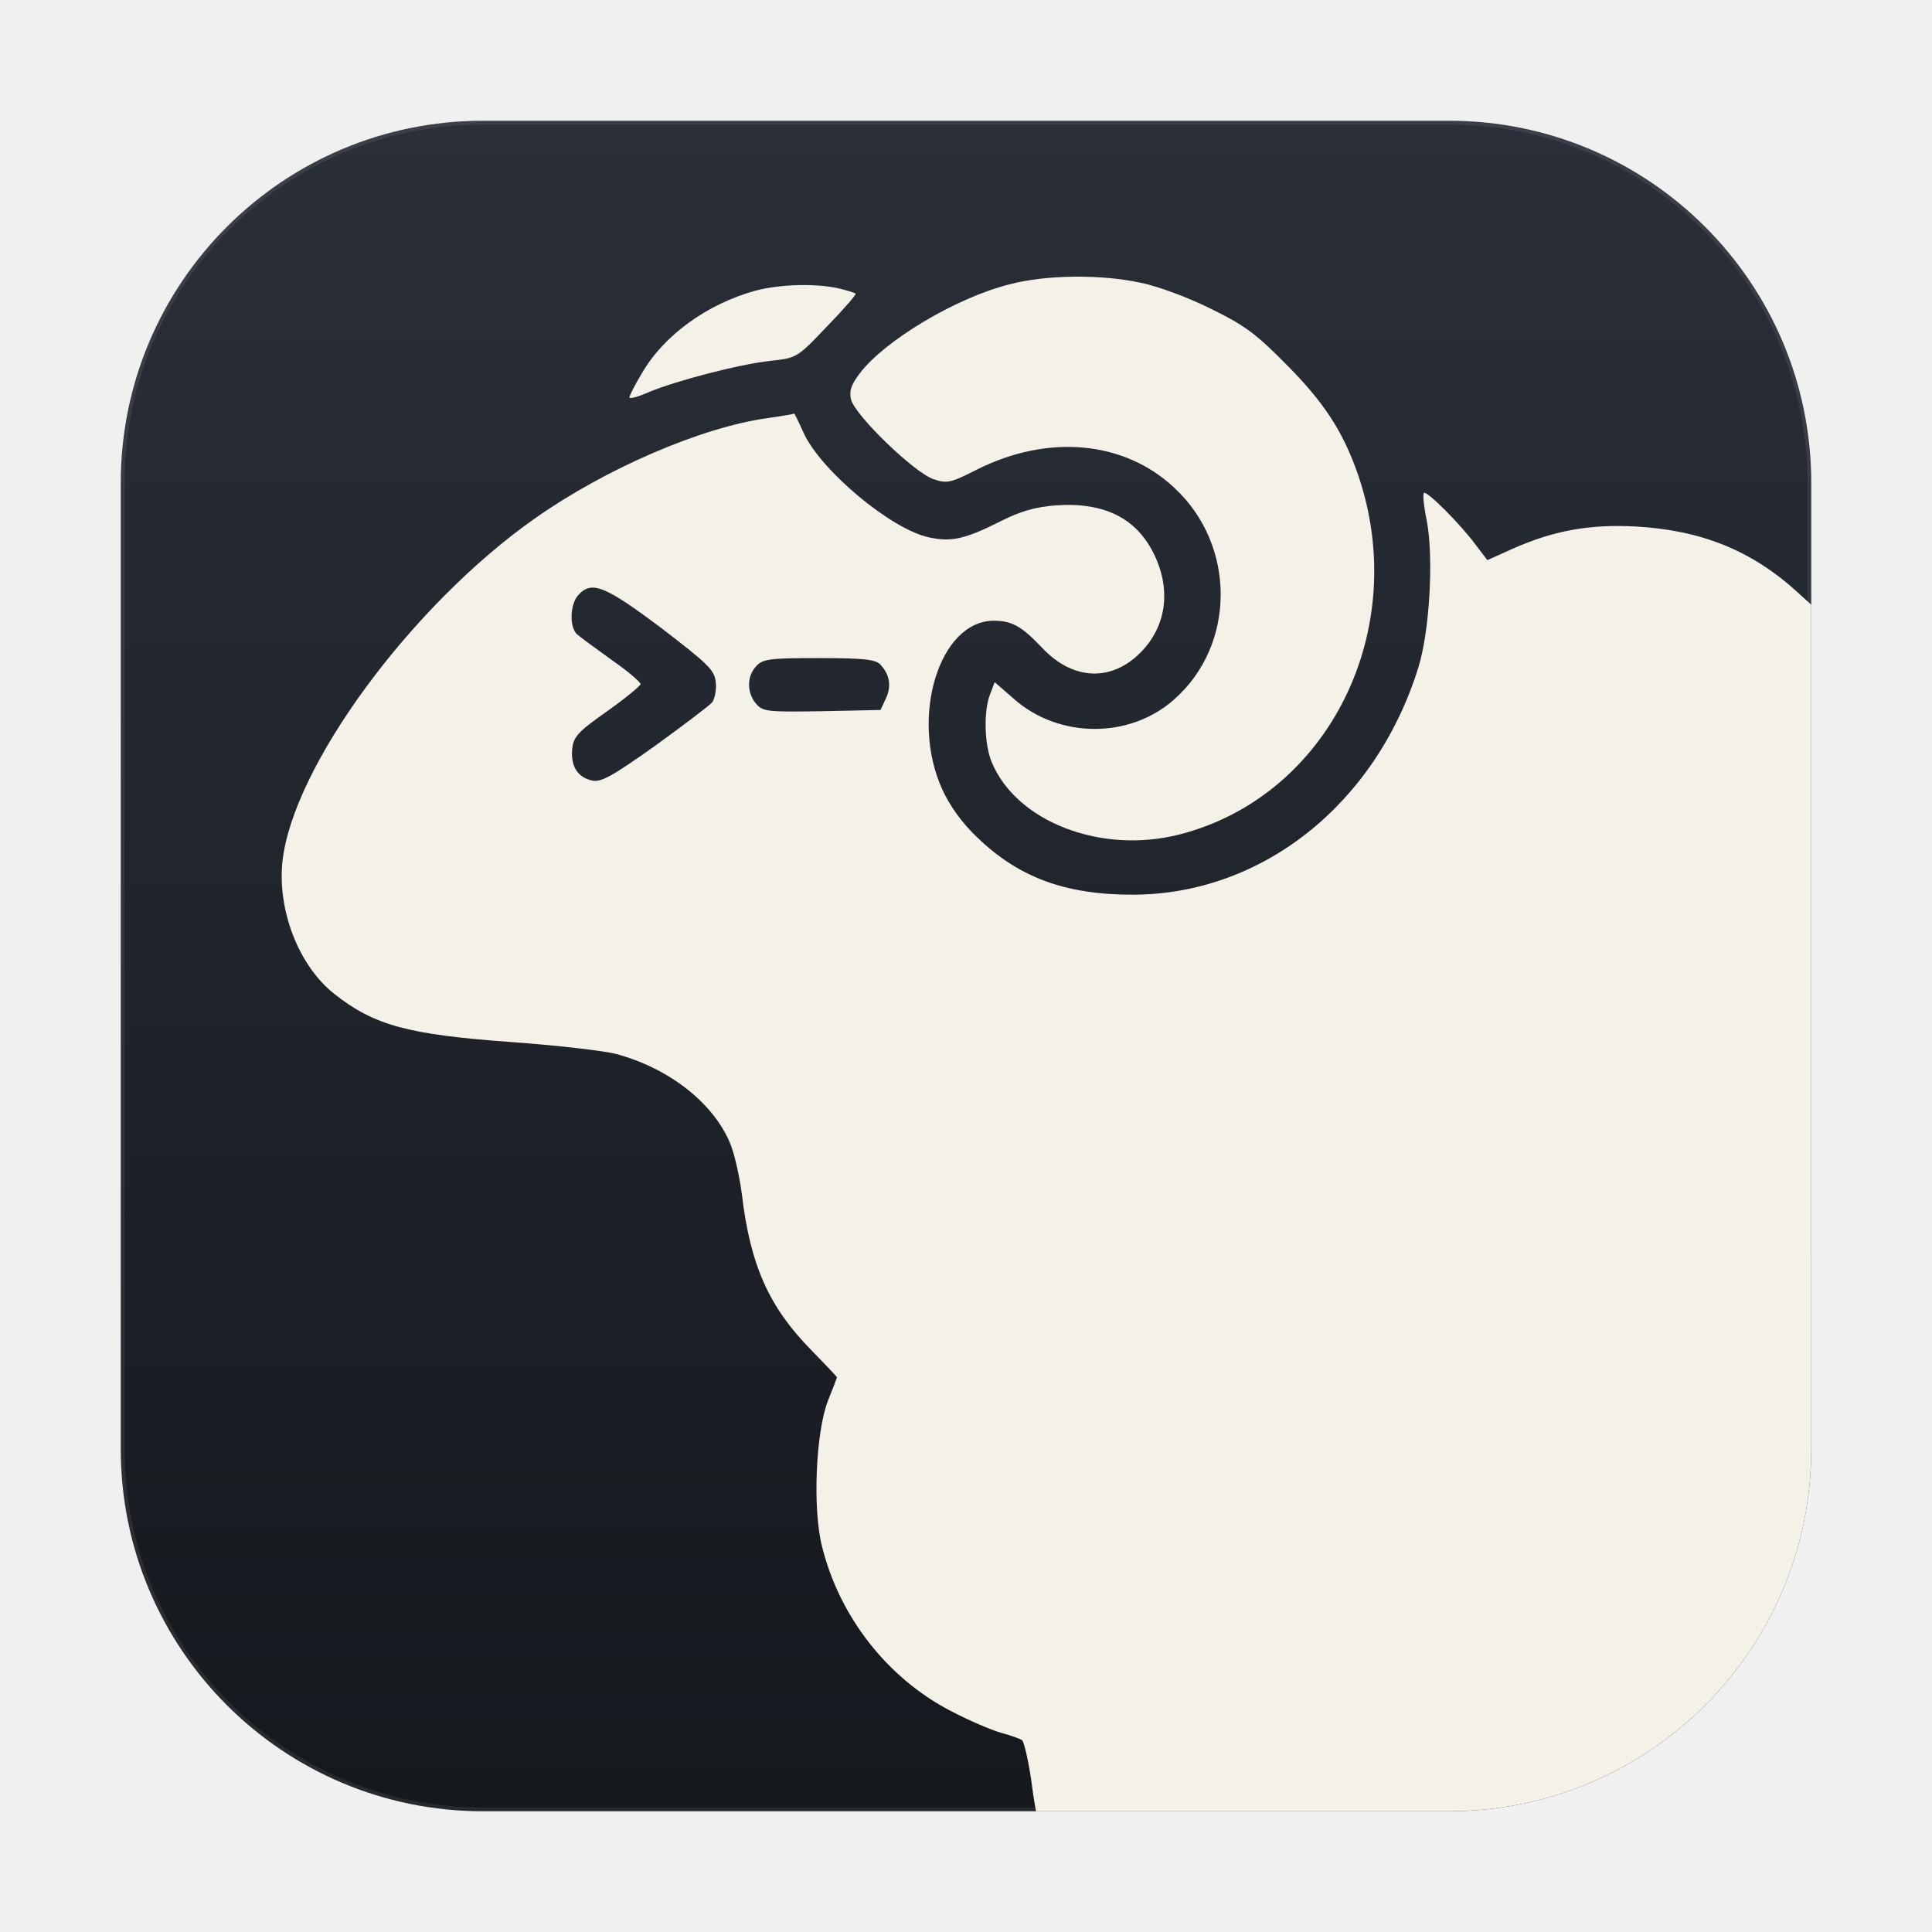
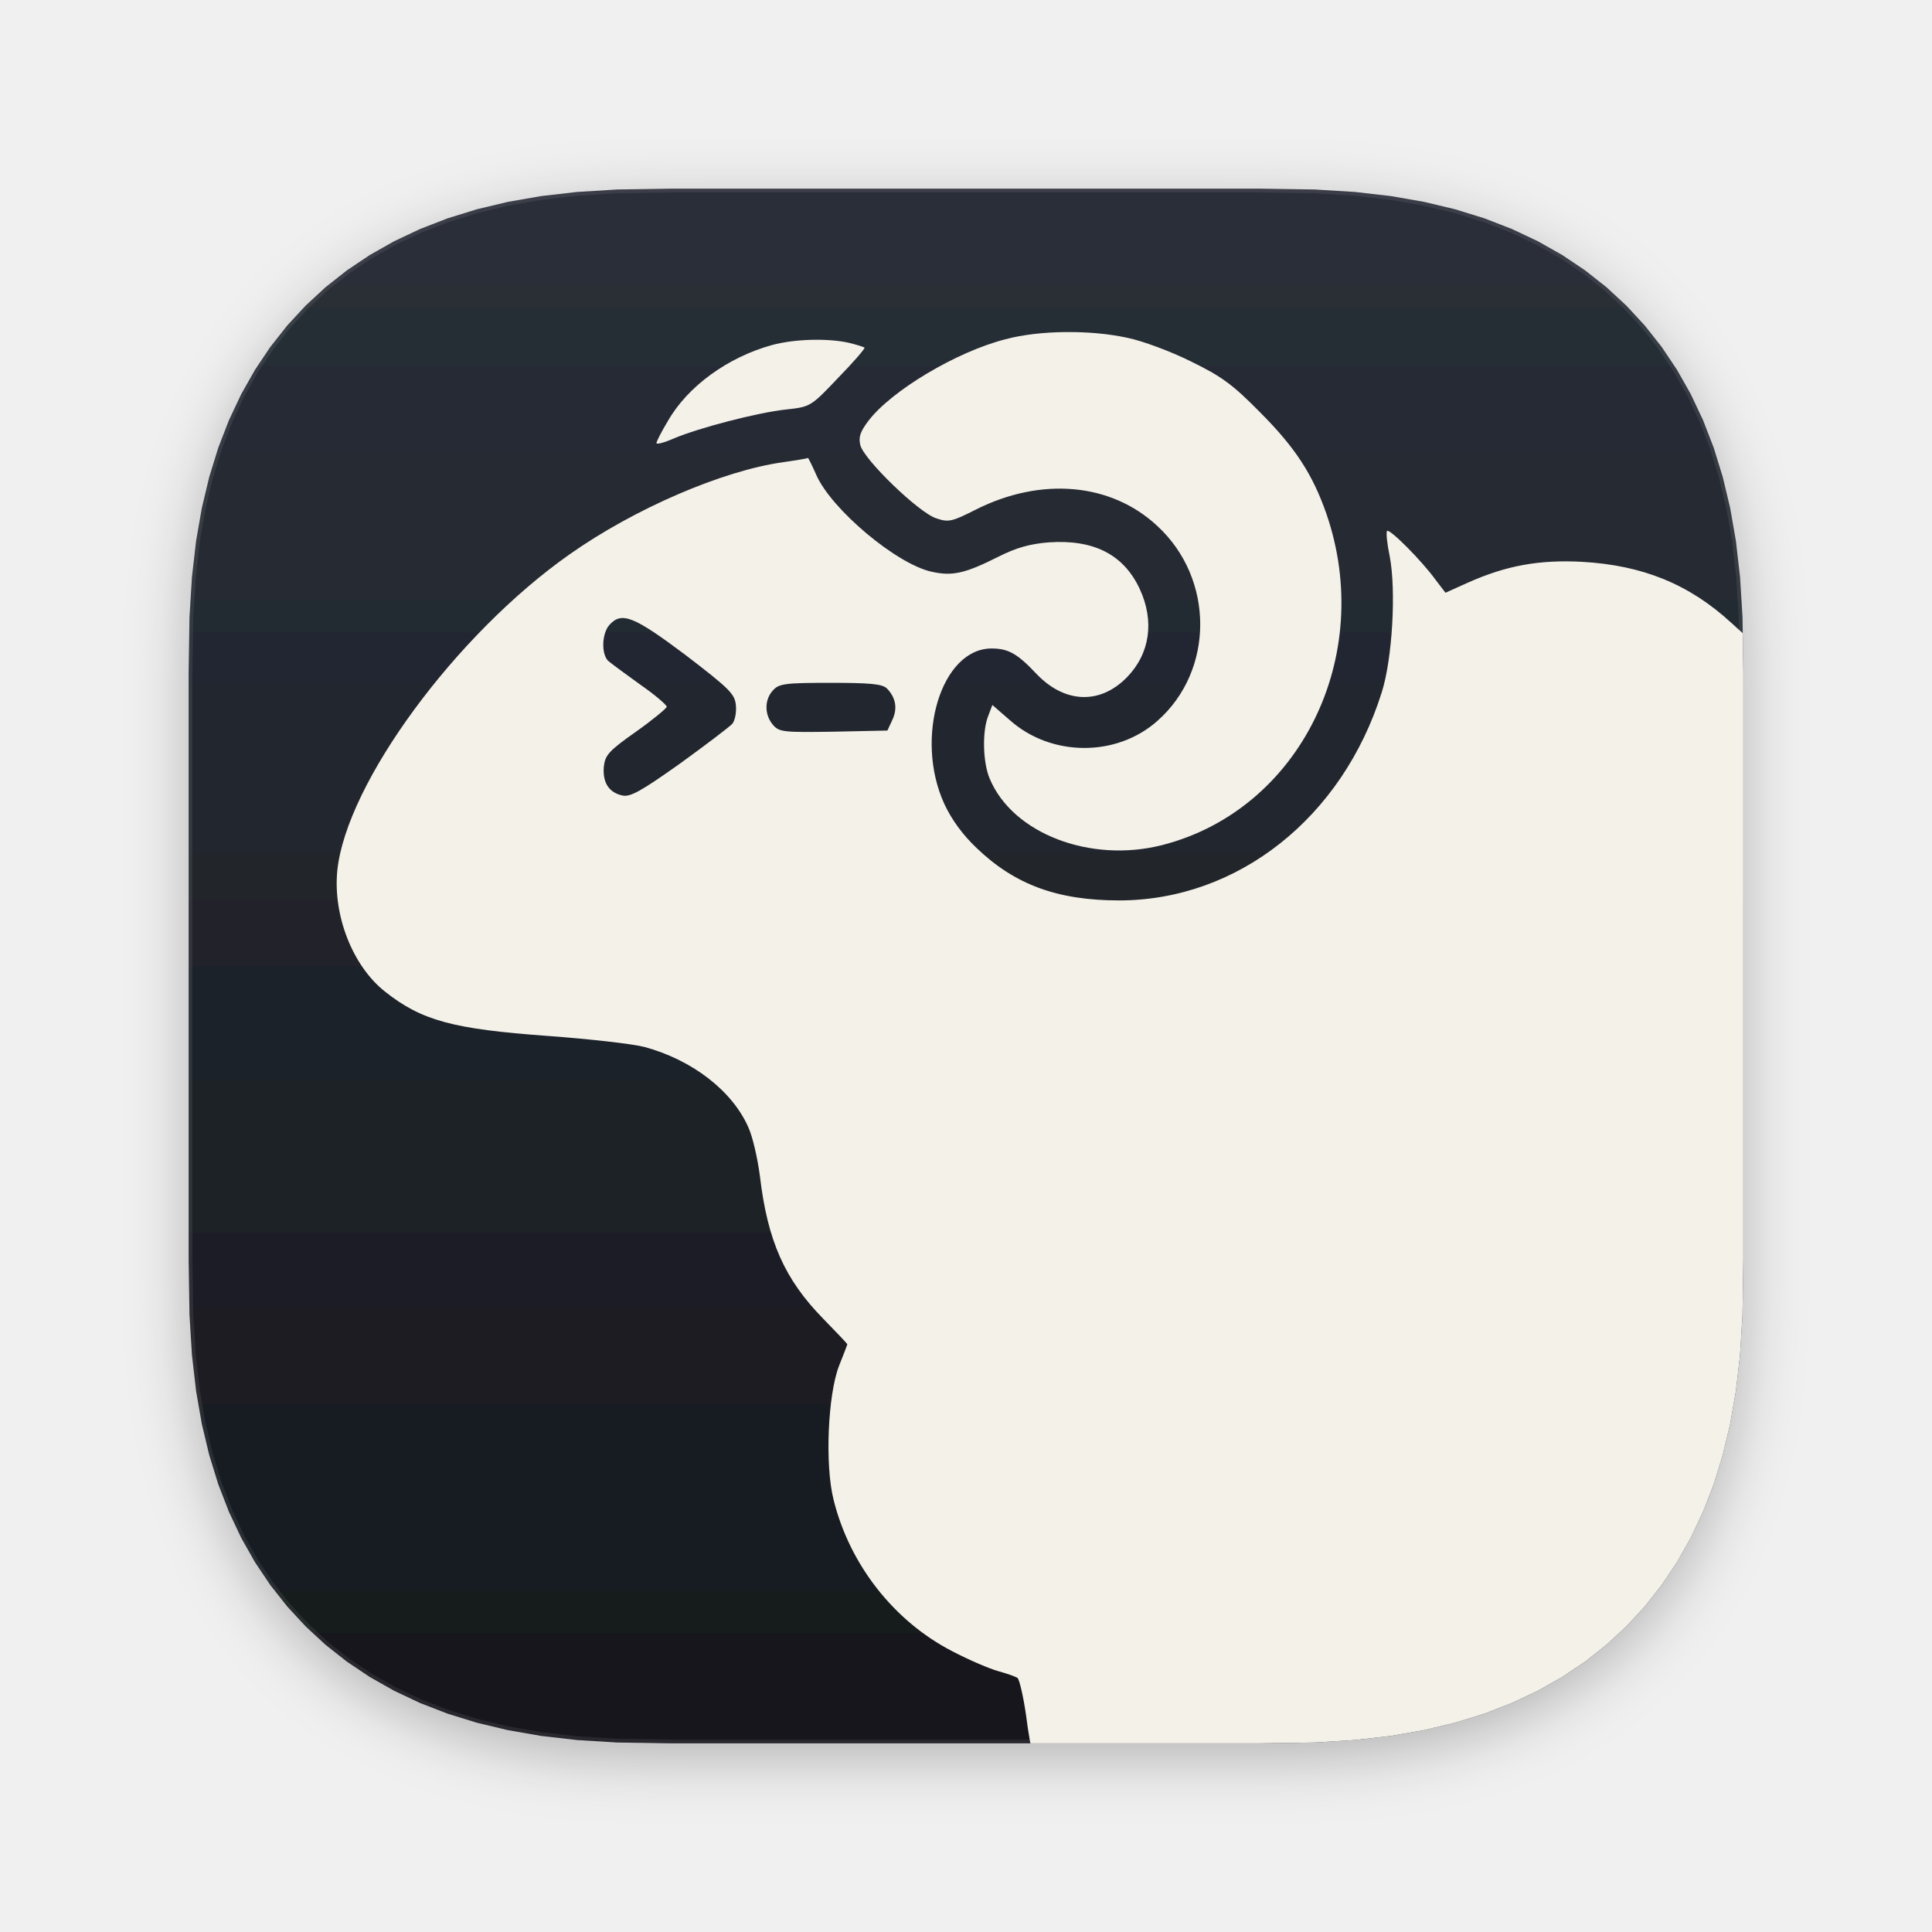
<svg xmlns="http://www.w3.org/2000/svg" width="1024" height="1024" viewBox="0 0 1024 1024">
  <defs>
+     <path id="tile" d="M668 100 L696.89 100.44 L718.21 101.75 L737.25 103.94 L754.82 107 L771.26 110.93 L786.72 115.71 L801.29 121.35 L815.03 127.83 L827.97 135.14 L840.11 143.28 L851.46 152.23 L862.01 161.99 L871.77 172.54 L880.72 183.89 L888.86 196.03 L896.17 208.97 L902.65 222.71 L908.29 237.28 L913.07 252.74 L917 269.18 L920.06 286.75 L922.25 305.79 L923.56 327.11 L924 356 L924 668 L923.56 696.89 L922.25 718.21 L920.06 737.25 L917 754.82 L913.07 771.26 L908.29 786.72 L902.65 801.29 L896.17 815.03 L888.86 827.97 L880.72 840.11 L871.77 851.46 L862.01 862.01 L851.46 871.77 L840.11 880.72 L827.97 888.86 L815.03 896.17 L801.29 902.65 L786.72 908.29 L771.26 913.07 L754.82 917 L737.25 920.06 L718.21 922.25 L696.89 923.56 L668 924 L356 924 L327.11 923.56 L305.79 922.25 L286.75 920.06 L269.18 917 L252.74 913.07 L237.28 908.29 L222.71 902.65 L208.97 896.17 L196.03 888.86 L183.89 880.72 L172.54 871.77 L161.99 862.01 L152.23 851.46 L143.28 840.11 L135.14 827.97 L127.83 815.03 L121.35 801.29 L115.71 786.72 L110.93 771.26 L107 754.82 L103.94 737.25 L101.75 718.21 L100.44 696.89 L100 668 L100 356 L100.44 327.11 L101.75 305.79 L103.94 286.75 L107 269.18 L110.93 252.74 L115.71 237.28 L121.35 222.71 L127.83 208.97 L135.14 196.03 L143.28 183.89 L152.23 172.54 L161.99 161.99 L172.54 152.23 L183.89 143.28 L196.03 135.14 L208.97 127.83 L222.71 121.35 L237.28 115.71 L252.74 110.93 L269.18 107 L286.75 103.94 L305.79 101.75 L327.11 100.44 L356 100Z" />
    <clipPath id="clip">
-       <rect x="64" y="64" width="896" height="896" rx="192" />
+       <use href="#tile" />
    </clipPath>
+     <filter id="drop" x="-10%" y="-10%" width="120%" height="125%">
+       <feDropShadow dx="0" flood-opacity=".25" stdDeviation="16" dy="8" flood-color="#000" />
+     </filter>
    <path id="ram" d="M2794 3710 c-129 -33 -299 -135 -359 -214 -21 -28 -26 -42 -21 -63 9 -38 154 -178 199 -192 32 -11 41 -9 104 23 171 86 354 70 475 -43 150 -138 150 -379 0 -511 -107 -95 -278 -94 -386 2 l-46 40 -11 -29 c-16 -40 -14 -122 4 -164 60 -144 264 -222 452 -174 360 92 559 494 430 868 -36 103 -81 173 -175 267 -71 72 -100 93 -180 132 -52 26 -127 54 -167 62 -96 21 -230 20 -319 -4z M2183 3695 c-116 -32 -221 -108 -273 -199 -17 -28 -30 -54 -30 -58 0 -4 20 1 45 12 66 28 220 68 294 76 64 7 65 7 137 83 40 41 71 77 69 79 -2 2 -21 8 -42 13 -55 12 -140 10 -200 -6z M2212 3388 c-159 -22 -390 -122 -559 -241 -299 -210 -585 -600 -609 -828 -12 -118 40 -251 125 -318 96 -76 178 -98 426 -116 110 -8 224 -21 254 -29 125 -34 230 -115 272 -211 11 -24 24 -81 30 -127 20 -170 65 -271 166 -374 34 -35 63 -65 63 -67 0 -1 -10 -27 -22 -57 -29 -76 -37 -259 -14 -350 42 -170 158 -318 311 -397 44 -23 98 -46 120 -52 22 -6 45 -14 51 -18 5 -5 15 -48 22 -96 6 -48 14 -92 17 -97 4 -6 415 -10 1131 -10 l1124 0 0 1584 0 1585 -55 -19 c-84 -29 -143 -68 -232 -154 l-83 -78 -54 49 c-111 102 -233 151 -391 160 -113 6 -199 -10 -298 -54 l-60 -27 -26 34 c-37 51 -120 134 -127 128 -3 -4 0 -34 7 -67 17 -89 7 -268 -21 -356 -103 -328 -377 -545 -688 -545 -161 0 -273 41 -373 137 -37 35 -66 75 -85 116 -79 173 -8 407 124 407 44 0 68 -14 117 -66 74 -78 167 -82 238 -9 60 62 72 147 33 231 -42 90 -120 130 -238 122 -50 -4 -85 -14 -131 -37 -89 -45 -122 -52 -176 -40 -92 20 -262 163 -302 253 -11 25 -21 45 -22 45 -1 -1 -30 -6 -65 -11z m-256 -505 c115 -88 129 -102 132 -131 2 -18 -2 -40 -9 -49 -7 -8 -69 -55 -138 -105 -103 -73 -130 -88 -151 -83 -35 8 -51 34 -48 74 3 31 12 42 83 92 44 31 80 61 82 66 1 4 -30 31 -69 58 -39 28 -77 56 -85 63 -18 19 -16 72 4 94 32 35 63 23 199 -79z m528 -88 c23 -24 28 -52 14 -82 l-13 -28 -141 -3 c-130 -2 -142 -1 -158 17 -23 26 -24 66 -1 91 16 18 32 20 151 20 105 0 136 -3 148 -15z" />
    <linearGradient id="g" x1="0" y1="0" x2="0" y2="1">
      <stop offset="0" stop-color="#2a2f38" />
      <stop offset="1" stop-color="#15181d" />
    </linearGradient>
  </defs>
-   <rect x="64" y="64" width="896" height="896" rx="192" fill="url(#g)" />
-   <rect x="65" y="65" width="894" height="894" rx="191" fill="none" stroke="#ffffff" stroke-opacity=".08" stroke-width="2" />
+   <use href="#tile" fill="url(#g)" filter="url(#drop)" />
  <g clip-path="url(#clip)">
-     <use href="#ram" transform="translate(-80 967) scale(.22 -.22)" fill="#f4f1e9" />
+     <use href="#tile" fill="none" stroke="#ffffff" stroke-opacity=".08" stroke-width="4" />
+     <g transform="translate(41.143 41.143) scale(0.919643)">
+       <use href="#ram" transform="translate(-80 967) scale(.22 -.22)" fill="#f4f1e9" />
+     </g>
  </g>
</svg>
